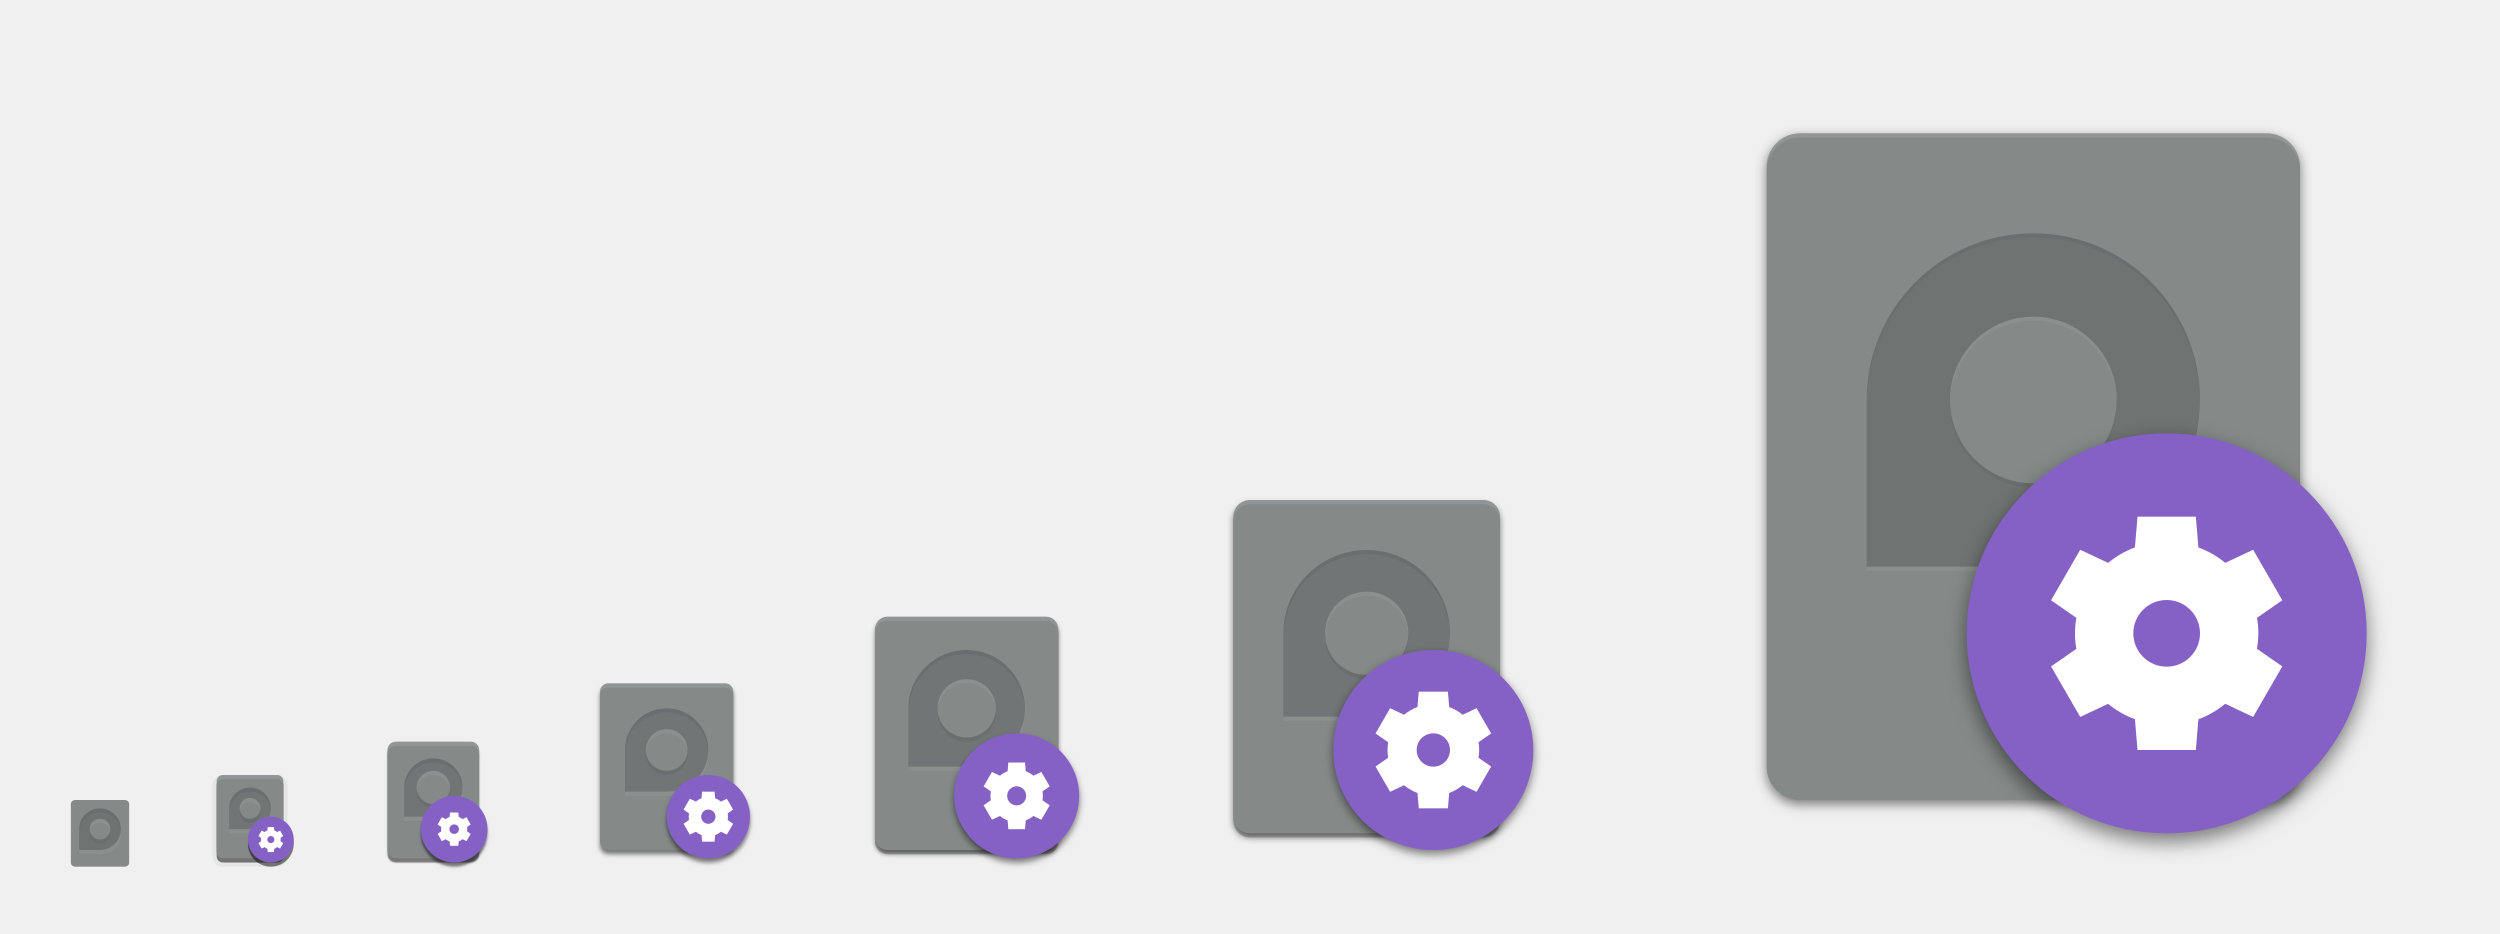
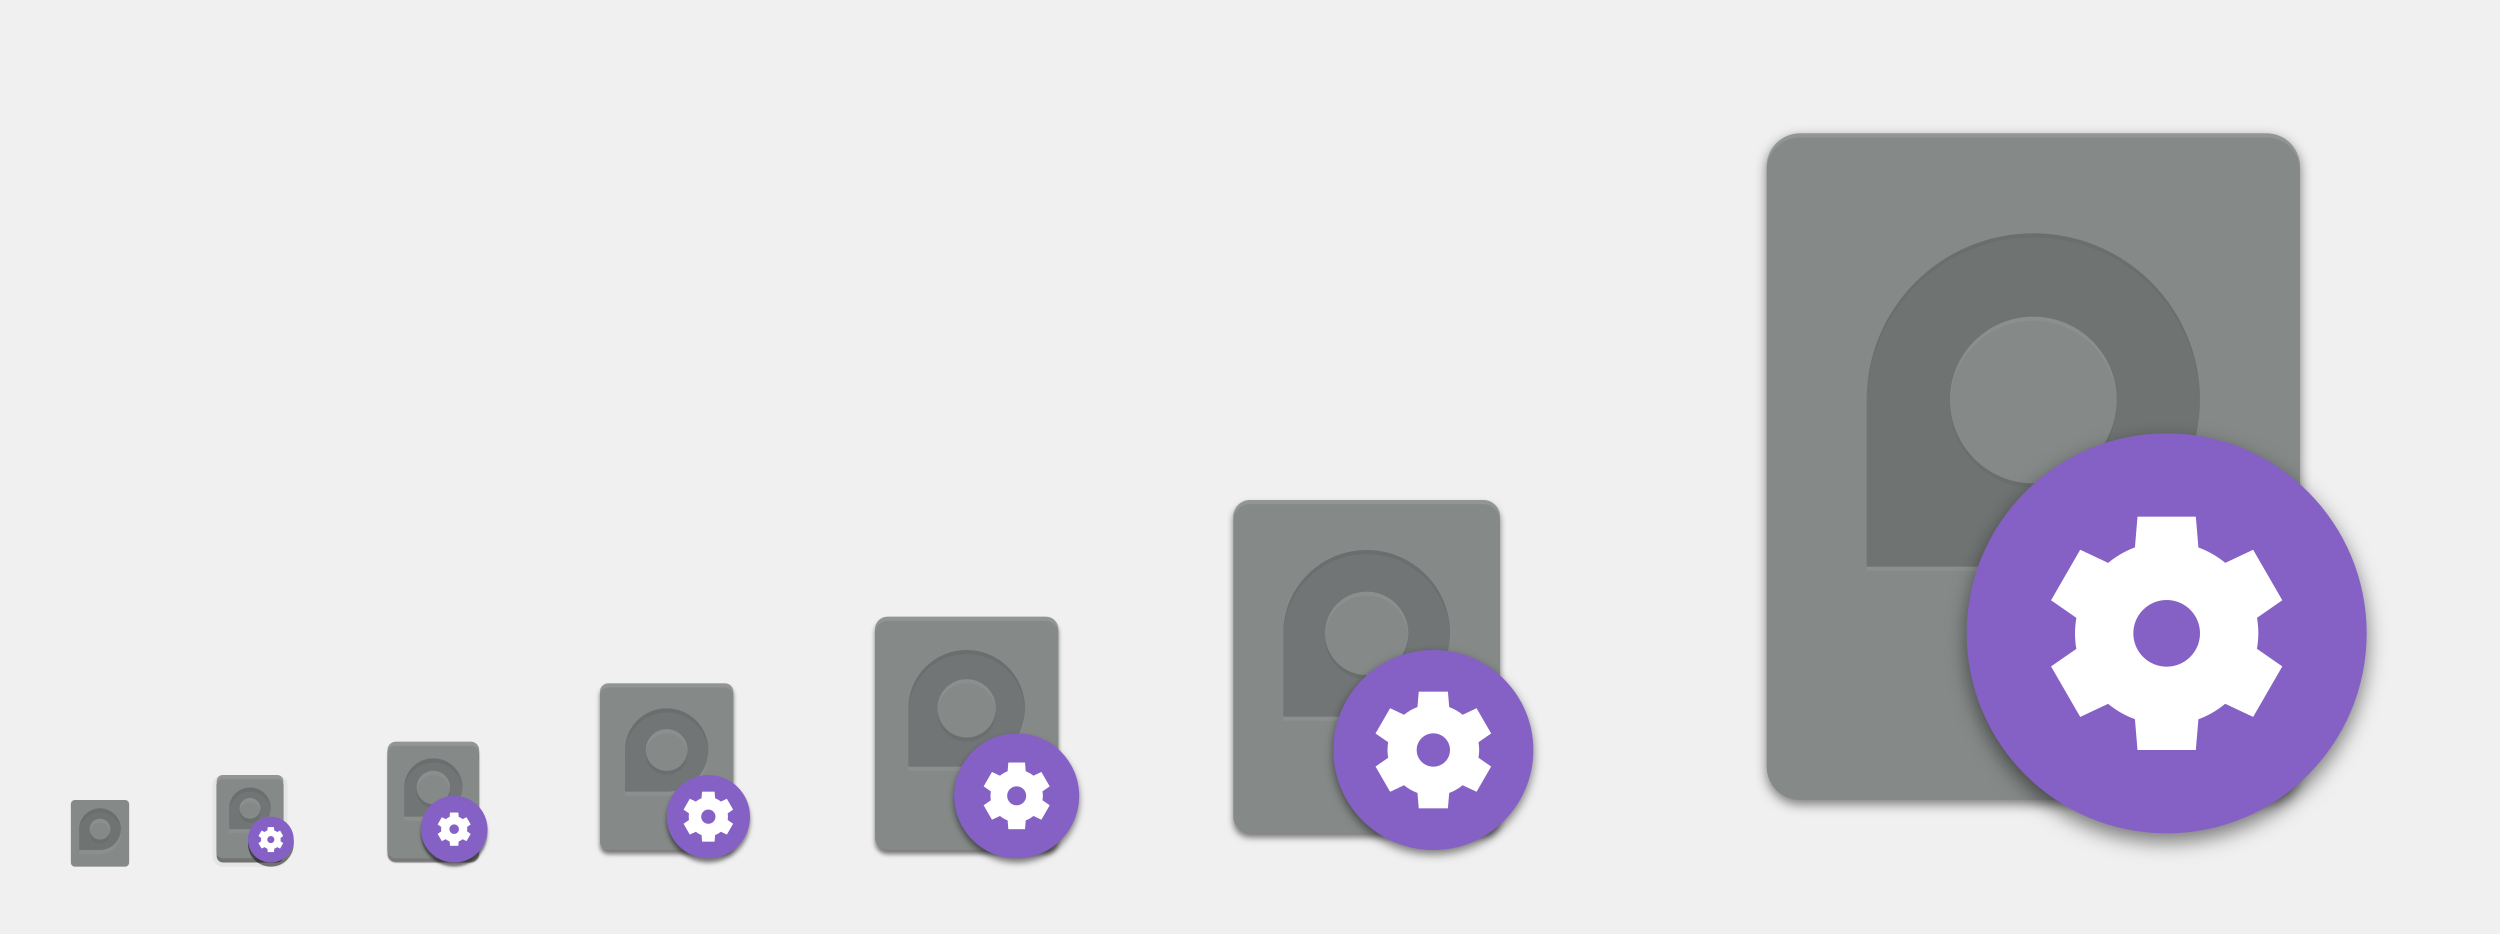
<svg xmlns="http://www.w3.org/2000/svg" xmlns:ns1="http://www.openswatchbook.org/uri/2009/osb" width="600" height="224" id="svg11300" version="1.0" style="display:inline;enable-background:new">
  <defs id="defs3">
    <filter style="color-interpolation-filters:sRGB" id="filter4221" x="-0.041" width="1.081" y="-0.032" height="1.065">
      <feGaussianBlur stdDeviation="0.54" id="feGaussianBlur4223" />
    </filter>
    <filter style="color-interpolation-filters:sRGB" id="filter4235" x="-0.027" width="1.054" y="-0.022" height="1.043">
      <feGaussianBlur stdDeviation="0.72" id="feGaussianBlur4237" />
    </filter>
    <filter style="color-interpolation-filters:sRGB" id="filter4249" x="-0.027" width="1.055" y="-0.021" height="1.043">
      <feGaussianBlur stdDeviation="0.25" id="feGaussianBlur4251" />
    </filter>
    <filter style="color-interpolation-filters:sRGB" id="filter4287" x="-0.027" width="1.055" y="-0.021" height="1.043">
      <feGaussianBlur stdDeviation="0.5" id="feGaussianBlur4289" />
    </filter>
    <filter style="color-interpolation-filters:sRGB" id="filter4314" x="-0.027" width="1.054" y="-0.022" height="1.043">
      <feGaussianBlur stdDeviation="1.44" id="feGaussianBlur4316" />
    </filter>
    <filter style="color-interpolation-filters:sRGB" id="filter4360" x="-0.06" width="1.12" y="-0.06" height="1.12">
      <feGaussianBlur stdDeviation="0.6" id="feGaussianBlur4362" />
    </filter>
    <filter style="color-interpolation-filters:sRGB" id="filter4348" x="-0.06" width="1.12" y="-0.06" height="1.12">
      <feGaussianBlur stdDeviation="0.85" id="feGaussianBlur4350" />
    </filter>
    <filter style="color-interpolation-filters:sRGB" id="filter4375" x="-0.06" width="1.12" y="-0.06" height="1.12">
      <feGaussianBlur stdDeviation="2.4" id="feGaussianBlur4377" />
    </filter>
    <filter style="color-interpolation-filters:sRGB" id="filter4631" x="-0.06" width="1.12" y="-0.06" height="1.12">
      <feGaussianBlur stdDeviation="1.2" id="feGaussianBlur4633" />
    </filter>
    <linearGradient ns1:paint="solid" id="linearGradient5606">
      <stop style="stop-color:#000000;stop-opacity:1;" offset="0" id="stop5608" />
    </linearGradient>
    <filter style="color-interpolation-filters:sRGB" id="filter5139" x="-0.06" width="1.12" y="-0.06" height="1.12">
      <feGaussianBlur stdDeviation="0.4" id="feGaussianBlur5141" />
    </filter>
  </defs>
  <g style="display:inline" id="layer1" transform="translate(0,-76)">
    <g style="display:none" id="layer7">
      <text y="59.745" xml:space="preserve" x="15.007" style="font-style:normal;font-variant:normal;font-weight:normal;font-stretch:normal;font-size:18px;font-family:'DejaVu Sans';-inkscape-font-specification:'DejaVu Sans';display:inline;fill:#000000;fill-opacity:1;stroke:none;enable-background:new" id="context">
        <tspan style="font-style:normal;font-variant:normal;font-weight:normal;font-stretch:normal;font-family:'DejaVu Sans';-inkscape-font-specification:'DejaVu Sans'" y="59.745" x="15.007" id="tspan3933">apps</tspan>
      </text>
      <text y="59.745" xml:space="preserve" x="142.488" style="font-style:normal;font-variant:normal;font-weight:bold;font-stretch:normal;font-size:18px;line-height:125%;font-family:'DejaVu Sans';-inkscape-font-specification:'DejaVu Sans Bold';text-align:start;writing-mode:lr-tb;text-anchor:start;display:inline;fill:#000000;fill-opacity:1;stroke:none;enable-background:new" id="icon-name">
        <tspan style="font-style:normal;font-variant:normal;font-weight:bold;font-stretch:normal;font-size:18px;font-family:'DejaVu Sans';-inkscape-font-specification:'DejaVu Sans Bold'" y="59.745" x="142.488" id="tspan3937">disk-utility</tspan>
      </text>
      <rect style="display:inline;overflow:visible;visibility:visible;fill:#e9e9e9;fill-opacity:1;fill-rule:nonzero;stroke:none;stroke-width:2;marker:none;enable-background:accumulate" id="rect16x16" width="16" height="16" x="-32" y="268" transform="scale(-1,1)" />
      <rect style="display:inline;overflow:visible;visibility:visible;fill:#e9e9e9;fill-opacity:1;fill-rule:nonzero;stroke:none;stroke-width:2;marker:none;enable-background:accumulate" id="rect24x24" width="24" height="24" x="-72" y="260" transform="scale(-1,1)" />
      <rect style="display:inline;overflow:visible;visibility:visible;fill:#e9e9e9;fill-opacity:1;fill-rule:nonzero;stroke:none;stroke-width:2;marker:none;enable-background:accumulate" id="rect32x32" width="32" height="32" x="-120" y="252" transform="scale(-1,1)" />
      <rect y="236" x="-184" height="48" width="48" id="rect48x48" style="display:inline;overflow:visible;visibility:visible;fill:#e9e9e9;fill-opacity:1;fill-rule:nonzero;stroke:none;stroke-width:2;marker:none;enable-background:accumulate" transform="scale(-1,1)" />
      <rect style="display:inline;overflow:visible;visibility:visible;fill:#e9e9e9;fill-opacity:1;fill-rule:nonzero;stroke:none;stroke-width:2;marker:none;enable-background:accumulate" id="rect256x256" width="192" height="192" x="-584" y="92" transform="scale(-1,1)" />
      <rect y="188" x="-376" height="96" width="96" id="rect3949" style="display:inline;overflow:visible;visibility:visible;fill:#e9e9e9;fill-opacity:1;fill-rule:nonzero;stroke:none;stroke-width:2;marker:none;enable-background:accumulate" transform="scale(-1,1)" />
      <rect style="display:inline;overflow:visible;visibility:visible;fill:#e9e9e9;fill-opacity:1;fill-rule:nonzero;stroke:none;stroke-width:2;marker:none;enable-background:accumulate" id="rect3951" width="64" height="64" x="-264" y="220" transform="scale(-1,1)" />
    </g>
    <g id="layer6" style="display:inline">
-       <rect transform="matrix(0,1,-1,0,0,0)" style="fill:#000000;fill-opacity:1;stroke:none;opacity:0.2" id="rect4326" width="80" height="64" x="197" y="-360" rx="4" ry="4" />
-       <rect ry="3" rx="3" y="-254" x="-281" height="44" width="56" id="rect4324" style="fill:#000000;fill-opacity:1;stroke:none;opacity:0.2;" transform="matrix(0,-1,-1,0,0,0)" />
+       <rect ry="2" rx="2" y="-115" x="-283" height="22" width="28" id="rect4247" style="fill:#000000;fill-opacity:1;stroke:none;opacity:0.5;filter:url(#filter4249)" transform="matrix(0,-1,-1,0,0,0)" />
+       <rect ry="4" rx="4" y="-360" x="197" height="64" width="80" id="rect4225" style="fill:#000000;fill-opacity:1;stroke:none;opacity:0.5;filter:url(#filter4235)" transform="matrix(0,1,-1,0,0,0)" />
+       <rect transform="matrix(0,-1,-1,0,0,0)" style="fill:#000000;fill-opacity:1;stroke:none;opacity:0.5;filter:url(#filter4287)" id="rect4269" width="56" height="44" x="-281" y="-254" rx="3" ry="3" />
      <rect ry="1.5" rx="1.5" y="-68" x="-283" height="16" width="20" id="rect4322" style="fill:#000000;fill-opacity:1;stroke:#000000;opacity:0.05;stroke-opacity:1;stroke-width:2;stroke-miterlimit:4;stroke-dasharray:none" transform="matrix(0,-1,-1,0,0,0)" />
      <rect transform="matrix(0,-1,-1,0,0,0)" style="fill:#000000;fill-opacity:1;stroke:none;opacity:0.5" id="rect4320" width="20" height="16" x="-283" y="-68" rx="1.5" ry="1.5" />
      <rect transform="matrix(0,-1,-1,0,0,0)" style="fill:#000000;fill-opacity:1;stroke:none;opacity:0.5;filter:url(#filter4314)" id="rect4300" width="160" height="128" x="-269" y="-552" rx="8" ry="8" />
-       <rect transform="matrix(0,-1,-1,0,0,0)" style="fill:#000000;fill-opacity:1;stroke:none;opacity:0.5;filter:url(#filter4287)" id="rect4269" width="56" height="44" x="-281" y="-254" rx="3" ry="3" />
-       <rect ry="2" rx="2" y="-115" x="-283" height="22" width="28" id="rect4247" style="fill:#000000;fill-opacity:1;stroke:none;opacity:0.5;filter:url(#filter4249)" transform="matrix(0,-1,-1,0,0,0)" />
-       <rect ry="4" rx="4" y="-360" x="197" height="64" width="80" id="rect4225" style="fill:#000000;fill-opacity:1;stroke:none;opacity:0.5;filter:url(#filter4235)" transform="matrix(0,1,-1,0,0,0)" />
      <rect ry="2" rx="2" y="-176" x="-281" height="32" width="40" id="rect4211" style="fill:#000000;fill-opacity:1;stroke:none;opacity:0.5;filter:url(#filter4221)" transform="matrix(0,-1,-1,0,0,0)" />
      <rect transform="matrix(0,-1,-1,0,0,0)" style="fill:#858a89;fill-opacity:1;stroke:none" id="rect4203" width="40" height="32" x="-280" y="-176" rx="2" ry="2" />
      <rect transform="matrix(0,-1,-1,0,0,0)" style="fill:#858a89;fill-opacity:1;stroke:none" id="rect4217" width="80" height="64" x="-276" y="-360" rx="4" ry="4" />
      <rect ry="3" rx="3" y="-254" x="-280" height="44" width="56" id="rect4229" style="fill:#858a89;fill-opacity:1;stroke:none" transform="matrix(0,-1,-1,0,0,0)" />
      <rect ry="1.5" rx="1.5" y="-68" x="-282" height="16" width="20" id="rect4243" style="fill:#858a89;fill-opacity:1;stroke:none" transform="matrix(0,-1,-1,0,0,0)" />
      <rect transform="matrix(0,-1,-1,0,0,0)" style="fill:#858a89;fill-opacity:1;stroke:none" id="rect4255" width="28" height="22" x="-282" y="-115" rx="2" ry="2" />
      <rect transform="matrix(0,-1,-1,0,0,0)" style="display:inline;fill:#858a89;fill-opacity:1;stroke:none;enable-background:new" id="rect4265" width="16" height="14" x="-284" y="-31" rx="1" ry="1" />
      <path style="display:inline;opacity:0.2;fill:#000000;fill-opacity:1;stroke:none;enable-background:new" id="rect8476" d="m 160,246 c 5.523,0 10,4.477 10,10 0,5.523 -4.477,10 -10,10 l -10,0 0,-10 c 0,-5.523 4.477,-10 10,-10 z m 0,5 c -2.761,0 -5,2.239 -5,5 0,2.761 2.239,5 5,5 2.761,0 5,-2.239 5,-5 0,-2.761 -2.239,-5 -5,-5 z" />
      <path d="m 328,208 c 11.046,0 20,8.954 20,20 0,11.046 -8.954,20 -20,20 l -20,0 0,-20 c 0,-11.046 8.954,-20 20,-20 z m 0,10 c -5.523,0 -10,4.477 -10,10 0,5.523 4.477,10 10,10 5.523,0 10,-4.477 10,-10 0,-5.523 -4.477,-10 -10,-10 z" id="path4192" style="display:inline;opacity:0.2;fill:#000000;fill-opacity:1;stroke:none;enable-background:new" />
      <path d="m 60,265 c 2.761,0 5,2.239 5,5 0,2.761 -2.239,5 -5,5 l -5,0 0,-5 c 0,-2.761 2.239,-5 5,-5 z m 0,2.5 c -1.381,0 -2.5,1.119 -2.5,2.5 0,1.381 1.119,2.5 2.5,2.5 1.381,0 2.5,-1.119 2.5,-2.5 0,-1.381 -1.119,-2.5 -2.5,-2.5 z" id="path4194" style="display:inline;opacity:0.2;fill:#000000;fill-opacity:1;stroke:none;enable-background:new" />
      <path style="fill:#ffffff;fill-opacity:1;stroke:none;opacity:0.1" d="M 146 164 C 144.892 164 144 164.892 144 166 L 144 167 C 144 165.892 144.892 165 146 165 L 174 165 C 175.108 165 176 165.892 176 167 L 176 166 C 176 164.892 175.108 164 174 164 L 146 164 z " transform="translate(0,76)" id="rect4196" />
      <path style="fill:#ffffff;fill-opacity:1;stroke:none;opacity:0.1" d="M 300 120 C 297.784 120 296 121.784 296 124 L 296 125 C 296 122.784 297.784 121 300 121 L 356 121 C 358.216 121 360 122.784 360 125 L 360 124 C 360 121.784 358.216 120 356 120 L 300 120 z " transform="translate(0,76)" id="rect4198" />
      <path style="fill:#ffffff;fill-opacity:1;stroke:none;opacity:0.1" d="M 53.5 186 C 52.669 186 52 186.669 52 187.5 L 52 188.5 C 52 187.669 52.669 187 53.5 187 L 66.5 187 C 67.331 187 68 187.669 68 188.5 L 68 187.5 C 68 186.669 67.331 186 66.5 186 L 53.5 186 z " transform="translate(0,76)" id="rect4200" />
      <path d="m 160,247 c 5.523,0 10,4.477 10,10 0,5.523 -4.477,10 -10,10 l -10,0 0,-10 c 0,-5.523 4.477,-10 10,-10 z m 0,5 c -2.761,0 -5,2.239 -5,5 0,2.761 2.239,5 5,5 2.761,0 5,-2.239 5,-5 0,-2.761 -2.239,-5 -5,-5 z" id="path5143" style="display:inline;opacity:0.05;fill:#ffffff;fill-opacity:1;stroke:none;enable-background:new" />
      <path style="display:inline;opacity:0.2;fill:#000000;fill-opacity:1;stroke:none;enable-background:new" d="M 104 182 C 100.134 182 97 185.134 97 189 L 97 196 L 104 196 C 107.866 196 111 192.866 111 189 C 111 185.134 107.866 182 104 182 z M 104 185 A 4 4 0 0 1 108 189 A 4 4 0 0 1 104 193 A 4 4 0 0 1 100 189 A 4 4 0 0 1 104 185 z " transform="translate(0,76)" id="path4239" />
      <path style="display:inline;opacity:0.05;fill:#ffffff;fill-opacity:1;stroke:none;enable-background:new" id="path5145" d="m 328,209 c 11.046,0 20,8.954 20,20 0,11.046 -8.954,20 -20,20 l -20,0 0,-20 c 0,-11.046 8.954,-20 20,-20 z m 0,10 c -5.523,0 -10,4.477 -10,10 0,5.523 4.477,10 10,10 5.523,0 10,-4.477 10,-10 0,-5.523 -4.477,-10 -10,-10 z" />
      <path style="fill:#ffffff;fill-opacity:1;stroke:none;opacity:0.1" d="M 95 178 C 93.892 178 93 178.892 93 180 L 93 181 C 93 179.892 93.892 179 95 179 L 113 179 C 114.108 179 115 179.892 115 181 L 115 180 C 115 178.892 114.108 178 113 178 L 95 178 z " transform="translate(0,76)" id="rect4241" />
      <path style="display:inline;opacity:0.05;fill:#ffffff;fill-opacity:1;stroke:none;enable-background:new" id="path5147" d="m 60,266 c 2.761,0 5,2.239 5,5 0,2.761 -2.239,5 -5,5 l -5,0 0,-5 c 0,-2.761 2.239,-5 5,-5 z m 0,2.5 c -1.381,0 -2.5,1.119 -2.5,2.5 0,1.381 1.119,2.5 2.5,2.5 1.381,0 2.5,-1.119 2.5,-2.5 0,-1.381 -1.119,-2.5 -2.5,-2.5 z" />
      <path d="m 232,232 c 7.732,0 14,6.268 14,14 0,7.732 -6.268,14 -14,14 l -14,0 0,-14 c 0,-7.732 6.268,-14 14,-14 z m 0,7 c -3.866,0 -7,3.134 -7,7 0,3.866 3.134,7 7,7 3.866,0 7,-3.134 7,-7 0,-3.866 -3.134,-7 -7,-7 z" id="path4261" style="display:inline;opacity:0.2;fill:#000000;fill-opacity:1;stroke:none;enable-background:new" />
      <path id="path5149" d="m 104,259 c -3.866,0 -7,3.134 -7,7 l 0,7 7,0 c 3.866,0 7,-3.134 7,-7 0,-3.866 -3.134,-7 -7,-7 z m 0,3 a 4,4 0 0 1 4,4 4,4 0 0 1 -4,4 4,4 0 0 1 -4,-4 4,4 0 0 1 4,-4 z" style="display:inline;opacity:0.05;fill:#ffffff;fill-opacity:1;stroke:none;enable-background:new" />
      <path style="fill:#ffffff;fill-opacity:1;stroke:none;opacity:0.1" d="M 213 148 C 211.338 148 210 149.338 210 151 L 210 152 C 210 150.338 211.338 149 213 149 L 251 149 C 252.662 149 254 150.338 254 152 L 254 151 C 254 149.338 252.662 148 251 148 L 213 148 z " transform="translate(0,76)" id="rect4263" />
      <path style="display:inline;opacity:0.05;fill:#ffffff;fill-opacity:1;stroke:none;enable-background:new" id="path5151" d="m 232,233 c 7.732,0 14,6.268 14,14 0,7.732 -6.268,14 -14,14 l -14,0 0,-14 c 0,-7.732 6.268,-14 14,-14 z m 0,7 c -3.866,0 -7,3.134 -7,7 0,3.866 3.134,7 7,7 3.866,0 7,-3.134 7,-7 0,-3.866 -3.134,-7 -7,-7 z" />
      <rect ry="8" rx="8" y="-552" x="-268" height="128" width="160" id="rect4291" style="fill:#858a89;fill-opacity:1;stroke:none" transform="matrix(0,-1,-1,0,0,0)" />
      <path d="m 488,133 c 22.091,0 40,17.909 40,40 0,22.091 -17.909,40 -40,40 l -40,0 0,-40 c 0,-22.091 17.909,-40 40,-40 z m 0,20 c -11.046,0 -20,8.954 -20,20 0,11.046 8.954,20 20,20 11.046,0 20,-8.954 20,-20 0,-11.046 -8.954,-20 -20,-20 z" id="path5153" style="display:inline;opacity:0.05;fill:#ffffff;fill-opacity:1;stroke:none;enable-background:new" />
      <path style="display:inline;opacity:0.2;fill:#000000;fill-opacity:1;stroke:none;enable-background:new" id="path4293" d="m 488,132 c 22.091,0 40,17.909 40,40 0,22.091 -17.909,40 -40,40 l -40,0 0,-40 c 0,-22.091 17.909,-40 40,-40 z m 0,20 c -11.046,0 -20,8.954 -20,20 0,11.046 8.954,20 20,20 11.046,0 20,-8.954 20,-20 0,-11.046 -8.954,-20 -20,-20 z" />
      <path d="m 24,271 c 2.761,0 5,2.239 5,5 0,2.761 -2.239,5 -5,5 l -5,0 0,-5 c 0,-2.761 2.239,-5 5,-5 z m 0,2.5 c -1.381,0 -2.5,1.119 -2.5,2.5 0,1.381 1.119,2.5 2.5,2.5 1.381,0 2.5,-1.119 2.5,-2.5 0,-1.381 -1.119,-2.5 -2.5,-2.5 z" id="path5155" style="display:inline;opacity:0.05;fill:#ffffff;fill-opacity:1;stroke:none;enable-background:new" />
      <path style="fill:#ffffff;fill-opacity:1;stroke:none;opacity:0.1" d="M 432 32 C 427.568 32 424 35.568 424 40 L 424 41 C 424 36.568 427.568 33 432 33 L 544 33 C 548.432 33 552 36.568 552 41 L 552 40 C 552 35.568 548.432 32 544 32 L 432 32 z " transform="translate(0,76)" id="rect4295" />
      <path style="display:inline;opacity:0.2;fill:#000000;fill-opacity:1;stroke:none;enable-background:new" id="path4318" d="m 24,270 c 2.761,0 5,2.239 5,5 0,2.761 -2.239,5 -5,5 l -5,0 0,-5 c 0,-2.761 2.239,-5 5,-5 z m 0,2.5 c -1.381,0 -2.5,1.119 -2.5,2.5 0,1.381 1.119,2.5 2.5,2.5 1.381,0 2.5,-1.119 2.5,-2.5 0,-1.381 -1.119,-2.5 -2.5,-2.5 z" />
      <circle r="48" cy="230" cx="520" id="circle4341" style="display:inline;opacity:0.5;fill:#000000;fill-opacity:1;fill-rule:evenodd;stroke:none;filter:url(#filter4375);enable-background:new" />
      <circle style="display:inline;fill:#8561c5;fill-opacity:1;fill-rule:evenodd;stroke:none;enable-background:new" id="path8382" cx="520" cy="228" r="48" />
      <g id="g4635" style="display:inline;fill:#ffffff;fill-opacity:1;enable-background:new" transform="matrix(4.00088,0,0,4.00088,-1532.452,272.0141)" />
      <circle id="circle4339" style="display:inline;opacity:0.5;fill:#000000;fill-opacity:1;stroke:none;filter:url(#filter4348);enable-background:new" cx="247" cy="268.133" r="17" transform="matrix(0.8823529,0,0,0.8823529,26.05882,31.41177)" />
      <circle r="15" cy="267" cx="244" style="display:inline;fill:#8561c5;fill-opacity:1;stroke:none;enable-background:new" id="circle3609" />
      <path id="circle4337" d="m 368,257 a 24,24 0 0 1 -24,24 24,24 0 0 1 -24,-24 24,24 0 0 1 24,-24 24,24 0 0 1 24,24 z" style="display:inline;opacity:0.5;fill:#000000;fill-opacity:1;stroke:none;filter:url(#filter4631);enable-background:new" />
      <path id="circle4449" d="m 368,256 a 24,24 0 0 1 -24,24 24,24 0 0 1 -24,-24 24,24 0 0 1 24,-24 24,24 0 0 1 24,24 z" style="display:inline;fill:#8561c5;fill-opacity:1;stroke:none;enable-background:new" />
      <g transform="matrix(2.00044,0,0,2.00044,-682.2261,278.007)" style="display:inline;fill:#ffffff;fill-opacity:1;enable-background:new" id="g4627" />
      <circle id="circle4335" style="display:inline;opacity:0.5;fill:#000000;fill-opacity:1;stroke:none;filter:url(#filter4360);enable-background:new" cx="168" cy="271" r="12" transform="matrix(0.8333333,0,0,0.8333333,30,47.16668)" />
      <circle r="10" cy="272" cx="170" style="display:inline;fill:#8561c5;fill-opacity:1;stroke:none;enable-background:new" id="path4058" />
      <circle id="circle4345" style="display:inline;opacity:0.5;fill:#000000;fill-opacity:1;fill-rule:evenodd;stroke:none;enable-background:new;filter:url(#filter5139)" cx="109" cy="276" r="8" />
      <circle r="8" cy="275" cx="109" style="display:inline;fill:#8561c5;fill-opacity:1;fill-rule:evenodd;stroke:none;enable-background:new" id="circle4426" />
      <circle cy="278.5" cx="65" style="display:inline;opacity:0.5;fill:#000000;fill-opacity:1;stroke:none;stroke-width:2;enable-background:new" id="circle4343" r="5.5" />
      <circle r="5.5" id="circle7479" style="display:inline;fill:#8561c5;fill-opacity:1;stroke:none;stroke-width:2;enable-background:new" cx="65" cy="277.5" />
      <path style="display:inline;opacity:1;fill:#ffffff;fill-opacity:1;stroke:none;stroke-opacity:1;enable-background:new" id="path10500" d="m 242,259 -0.176,2.107 a 6.286,6.286 0 0 0 -1.837,1.063 l -1.915,-0.902 -2,3.464 1.739,1.208 a 6.286,6.286 0 0 0 -0.096,1.06 6.286,6.286 0 0 0 0.091,1.065 l -1.734,1.203 2,3.464 1.911,-0.9 a 6.286,6.286 0 0 0 1.842,1.056 l 0.176,2.112 4,0 0.176,-2.107 a 6.286,6.286 0 0 0 1.837,-1.063 l 1.915,0.902 2,-3.464 -1.739,-1.208 a 6.286,6.286 0 0 0 0.096,-1.06 6.286,6.286 0 0 0 -0.091,-1.065 l 1.734,-1.203 -2,-3.464 -1.911,0.9 a 6.286,6.286 0 0 0 -1.842,-1.056 L 246,259 l -4,0 z m 2,5.714 A 2.286,2.286 0 0 1 246.286,267 2.286,2.286 0 0 1 244,269.286 2.286,2.286 0 0 1 241.714,267 a 2.286,2.286 0 0 1 2.286,-2.286 z" />
      <path d="m 168.5,266 -0.132,1.58 a 4.714,4.714 0 0 0 -1.378,0.797 l -1.436,-0.676 -1.5,2.598 1.304,0.906 a 4.714,4.714 0 0 0 -0.072,0.795 4.714,4.714 0 0 0 0.069,0.799 l -1.301,0.902 1.5,2.598 1.433,-0.675 a 4.714,4.714 0 0 0 1.381,0.792 l 0.132,1.584 3,0 0.132,-1.58 a 4.714,4.714 0 0 0 1.378,-0.797 l 1.436,0.676 1.5,-2.598 -1.304,-0.906 a 4.714,4.714 0 0 0 0.072,-0.795 4.714,4.714 0 0 0 -0.069,-0.799 l 1.301,-0.902 -1.5,-2.598 -1.433,0.675 a 4.714,4.714 0 0 0 -1.381,-0.792 L 171.5,266 l -3,0 z m 1.5,4.286 A 1.714,1.714 0 0 1 171.714,272 1.714,1.714 0 0 1 170,273.714 1.714,1.714 0 0 1 168.286,272 a 1.714,1.714 0 0 1 1.714,-1.714 z" id="path5125" style="display:inline;opacity:1;fill:#ffffff;fill-opacity:1;stroke:none;stroke-opacity:1;enable-background:new" />
      <path style="display:inline;opacity:1;fill:#ffffff;fill-opacity:1;stroke:none;stroke-opacity:1;enable-background:new" id="path5127" d="m 108,271 -0.088,1.054 a 3.143,3.143 0 0 0 -0.919,0.531 l -0.958,-0.451 -1,1.732 0.869,0.604 a 3.143,3.143 0 0 0 -0.048,0.53 3.143,3.143 0 0 0 0.046,0.532 l -0.867,0.602 1,1.732 0.955,-0.45 a 3.143,3.143 0 0 0 0.921,0.528 l 0.088,1.056 2,0 0.088,-1.054 a 3.143,3.143 0 0 0 0.919,-0.531 l 0.958,0.451 1,-1.732 -0.869,-0.604 a 3.143,3.143 0 0 0 0.048,-0.53 3.143,3.143 0 0 0 -0.046,-0.532 l 0.867,-0.602 -1,-1.732 -0.955,0.45 a 3.143,3.143 0 0 0 -0.921,-0.528 L 110,271 l -2,0 z m 1,2.857 A 1.143,1.143 0 0 1 110.143,275 1.143,1.143 0 0 1 109,276.143 1.143,1.143 0 0 1 107.857,275 a 1.143,1.143 0 0 1 1.143,-1.143 z" />
      <path d="m 340.5,242 -0.309,3.688 a 11,11 0 0 0 -3.215,1.859 l -3.352,-1.578 -3.5,6.062 3.043,2.113 a 11,11 0 0 0 -0.168,1.855 11,11 0 0 0 0.16,1.863 l -3.035,2.105 3.5,6.062 3.344,-1.574 a 11,11 0 0 0 3.223,1.848 l 0.309,3.695 7,0 0.309,-3.688 a 11,11 0 0 0 3.215,-1.859 l 3.352,1.578 3.5,-6.062 -3.043,-2.113 a 11,11 0 0 0 0.168,-1.855 11,11 0 0 0 -0.16,-1.863 l 3.035,-2.105 -3.5,-6.062 -3.344,1.574 a 11,11 0 0 0 -3.223,-1.848 l -0.309,-3.695 -7,0 z m 3.5,10 a 4,4 0 0 1 4,4 4,4 0 0 1 -4,4 4,4 0 0 1 -4,-4 4,4 0 0 1 4,-4 z" id="path5129" style="display:inline;opacity:1;fill:#ffffff;fill-opacity:1;stroke:none;stroke-opacity:1;enable-background:new" />
      <path style="display:inline;opacity:1;fill:#ffffff;fill-opacity:1;stroke:none;stroke-opacity:1;enable-background:new" id="path5131" d="m 513,200 -0.617,7.375 a 22,22 0 0 0 -6.43,3.719 l -6.703,-3.156 -7,12.125 6.086,4.227 a 22,22 0 0 0 -0.336,3.711 22,22 0 0 0 0.32,3.727 l -6.07,4.211 7,12.125 6.688,-3.148 a 22,22 0 0 0 6.445,3.695 l 0.617,7.391 14,0 0.617,-7.375 a 22,22 0 0 0 6.43,-3.719 l 6.703,3.156 7,-12.125 -6.086,-4.227 a 22,22 0 0 0 0.336,-3.711 22,22 0 0 0 -0.32,-3.727 l 6.07,-4.211 -7,-12.125 -6.688,3.148 a 22,22 0 0 0 -6.445,-3.695 L 527,200 l -14,0 z m 7,20 A 8,8 0 0 1 528,228 8,8 0 0 1 520,236 8,8 0 0 1 512,228 a 8,8 0 0 1 8,-8 z" />
      <path d="m 64.25,274.5 -0.066,0.79 a 2.357,2.357 0 0 0 -0.689,0.398 l -0.718,-0.338 -0.75,1.299 0.652,0.453 a 2.357,2.357 0 0 0 -0.036,0.398 2.357,2.357 0 0 0 0.034,0.399 l -0.65,0.451 0.75,1.299 0.717,-0.337 a 2.357,2.357 0 0 0 0.691,0.396 l 0.066,0.792 1.5,0 0.066,-0.79 a 2.357,2.357 0 0 0 0.689,-0.398 l 0.718,0.338 0.75,-1.299 -0.652,-0.453 a 2.357,2.357 0 0 0 0.036,-0.398 2.357,2.357 0 0 0 -0.034,-0.399 l 0.65,-0.451 -0.75,-1.299 -0.717,0.337 a 2.357,2.357 0 0 0 -0.691,-0.396 L 65.75,274.5 l -1.5,0 z m 0.75,2.143 a 0.857,0.857 0 0 1 0.857,0.857 0.857,0.857 0 0 1 -0.857,0.857 0.857,0.857 0 0 1 -0.857,-0.857 0.857,0.857 0 0 1 0.857,-0.857 z" id="path5133" style="display:inline;opacity:1;fill:#ffffff;fill-opacity:1;stroke:none;stroke-opacity:1;enable-background:new" />
    </g>
  </g>
</svg>
